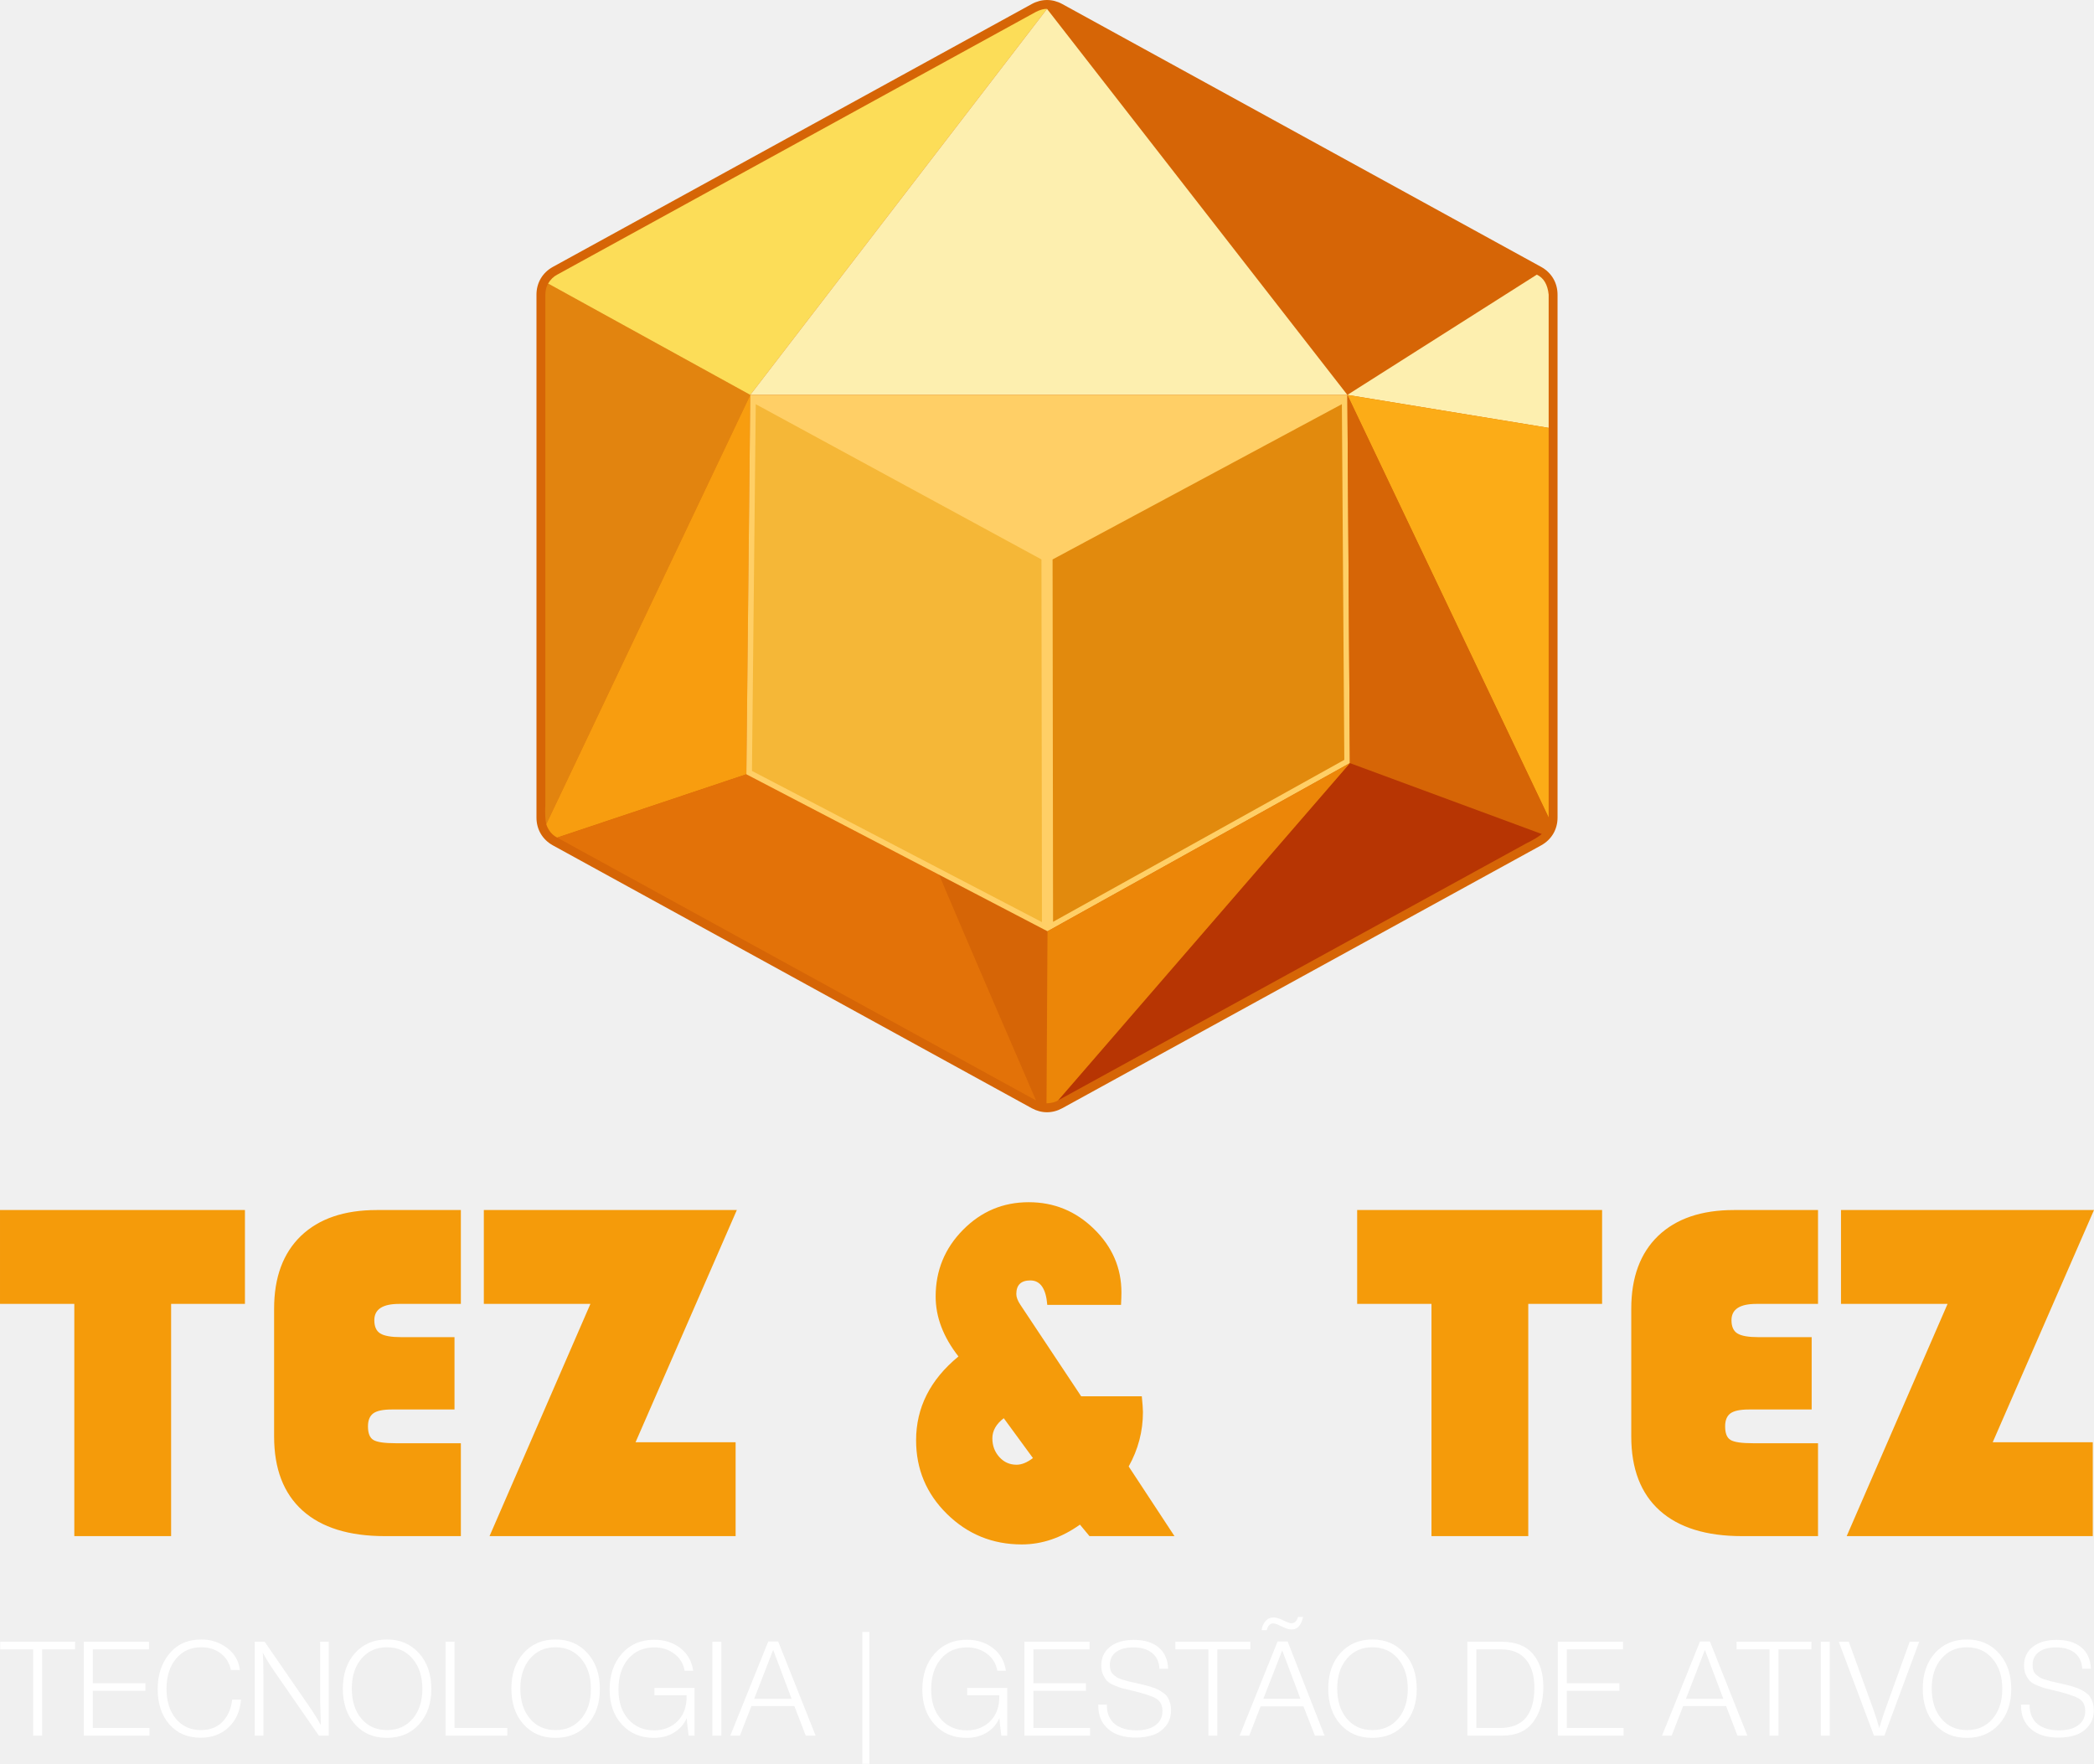
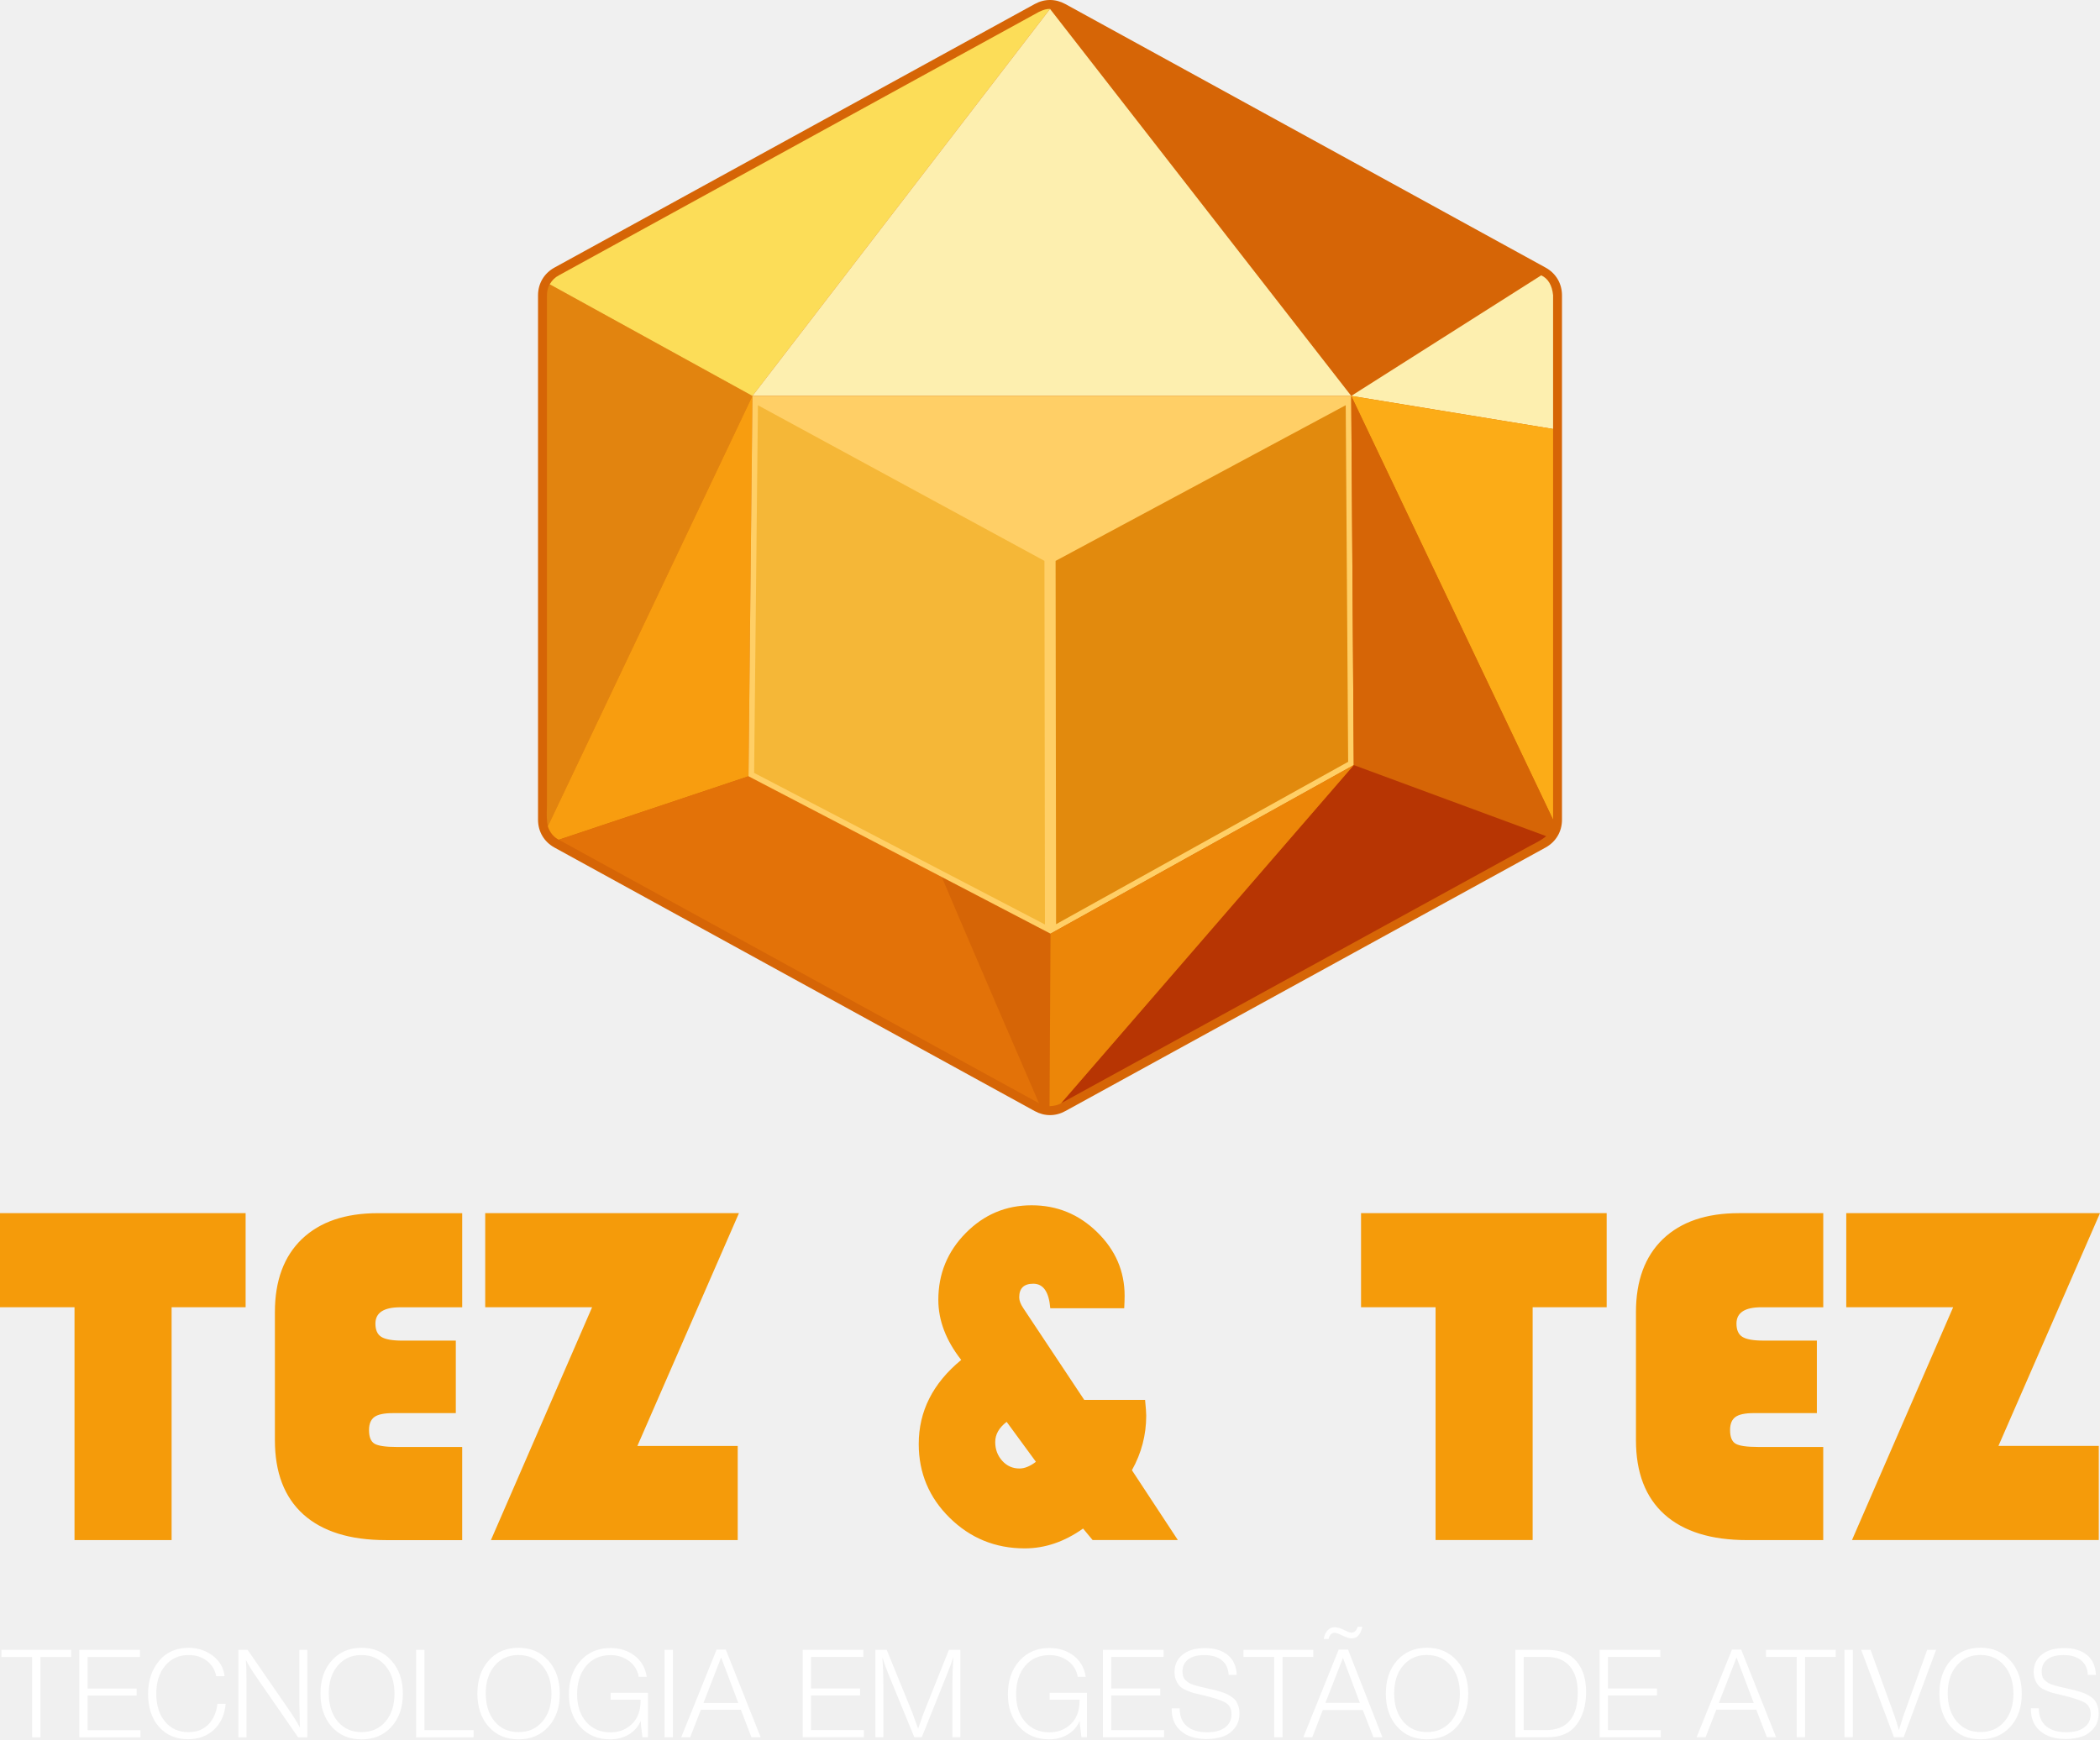
- <svg xmlns="http://www.w3.org/2000/svg" xml:space="preserve" width="68.573mm" height="57.761mm" version="1.1" style="shape-rendering:geometricPrecision; text-rendering:geometricPrecision; image-rendering:optimizeQuality; fill-rule:evenodd; clip-rule:evenodd" viewBox="0 0 8064.66 6793.04">
+ <svg xmlns="http://www.w3.org/2000/svg" xml:space="preserve" width="68.573mm" height="56.813mm" version="1.1" style="shape-rendering:geometricPrecision; text-rendering:geometricPrecision; image-rendering:optimizeQuality; fill-rule:evenodd; clip-rule:evenodd" viewBox="0 0 1070.72 887.1">
  <defs>
    <style type="text/css">
   
    .fil5 {fill:none}
    .fil11 {fill:#B73503}
    .fil0 {fill:#D66506}
    .fil1 {fill:#E2840F}
    .fil8 {fill:#E28A0D}
    .fil4 {fill:#E37208}
    .fil12 {fill:#EC8608}
    .fil9 {fill:#F5B737}
    .fil3 {fill:#F89D0F}
    .fil10 {fill:#FCAC17}
    .fil2 {fill:#FCDD58}
    .fil6 {fill:#FDEFAF}
    .fil7 {fill:#FFCF66}
    .fil13 {fill:#F59B0A;fill-rule:nonzero}
    .fil14 {fill:white;fill-rule:nonzero}
   
  </style>
  </defs>
  <g id="Camada_x0020_1">
    <g id="_1340310730432">
      <g>
-         <path class="fil0" d="M4091.13 15.52l924.35 507.37 919.74 504.85c40.13,22.02 63.37,61.3 63.37,107.07l0 1006.97 0 1006.96c0,45.77 -23.24,85.05 -63.37,107.08l-919.74 504.84 -924.35 507.37c-37.69,20.7 -79.85,20.7 -117.55,0l-924.34 -507.37 -919.75 -504.84c-40.13,-22.03 -63.37,-61.31 -63.37,-107.08l0 -1006.96 0 -1006.97c0,-45.77 23.24,-85.05 63.37,-107.07l919.75 -504.85 924.34 -507.37c37.69,-20.69 79.85,-20.69 117.55,0z" />
-         <path class="fil1" d="M2100.35 1134.81c0.33,-16.82 3.87,-31.1 10.61,-42.81l778.64 428.86 -785.75 1653.43c-4.01,-16.92 -5.17,-43.27 -3.49,-79.03 0,-1292.73 0,-1939.1 0,-1939.1 0,-14.23 0,-21.35 0,-21.35z" />
-         <path class="fil2" d="M2145.97 1057.74c1229.39,-674.81 1844.08,-1012.21 1844.08,-1012.21 16.29,-8.08 30.39,-11.85 42.31,-11.29 0,0 -380.93,495.55 -1142.77,1486.63 0,0 -259.55,-142.95 -778.64,-428.86 9.1,-15.43 20.78,-26.86 35.01,-34.26z" />
-         <path class="fil3" d="M2103.85 3174.29c523.84,-1102.29 785.75,-1653.43 785.75,-1653.43 0,0 -5.03,487.03 -15.11,1461.11 0,0 -242.83,81.28 -728.51,243.84 -20.24,-10.54 -34.28,-27.71 -42.13,-51.52z" />
-         <path class="fil4" d="M2145.97 3225.81c485.68,-162.57 728.51,-243.84 728.51,-243.84 0,0 244.69,117.41 742.21,386.91 0,0 127.18,301.27 373.35,869.13 0,0 -614.69,-337.4 -1844.08,-1012.2z" />
-         <path class="fil5" d="M3990.05 4238.01l-373.35 -869.13 417.61 217.69c0,0 -1.28,220.91 -3.83,662.72 -10.82,0.35 -24.3,-3.4 -40.42,-11.28z" />
-         <polygon class="fil6" points="2889.6,1520.86 4032.37,34.24 5189.15,1520.86 " />
-         <polygon class="fil7" points="5189.15,1520.86 5198.84,2938.89 4034.31,3586.57 2874.49,2981.97 2889.6,1520.86 4032.35,2141.78 2889.6,1520.86 " />
-         <polygon class="fil8" points="4053.78,2154.57 4055.66,3550.19 5177.36,2926.35 5167.98,1556.52 " />
-         <polygon class="fil9" points="2896.03,2969.05 4012.84,3551.24 4010.96,2154.51 2910.63,1556.66 " />
-         <path class="fil6" d="M5964.38 1134.81c0,342.02 0,513.02 0,513.02l-775.23 -126.97 729.61 -463.12c26.51,12.3 41.71,38 45.62,77.07z" />
-         <polygon class="fil10" points="5964.38,1647.83 5189.15,1520.86 5964.38,3148.73 " />
-         <path class="fil0" d="M5937.85 3212.02c15.95,-13.55 24.79,-34.65 26.53,-63.28l-775.23 -1627.87 7.47 1092.66 2.22 325.37 739 273.13z" />
-         <path class="fil11" d="M5876.94 3248.77c28.61,-14.14 48.92,-26.39 60.91,-36.75l-739 -273.13 -1124.17 1299.13 1802.27 -989.25z" />
-         <path class="fil12" d="M5198.84 2938.89c-749.45,866.09 -1124.17,1299.13 -1124.17,1299.13 -10.04,6.5 -24.78,10.27 -44.2,11.28 2.55,-441.81 3.83,-662.72 3.83,-662.72 776.35,-431.78 1164.54,-647.68 1164.54,-647.68z" />
+         <path class="fil0" d="M543.17 2.06l122.72 67.36 122.11 67.03c5.33,2.92 8.41,8.14 8.41,14.22l0 133.69 0 133.69c0,6.08 -3.09,11.29 -8.41,14.22l-122.11 67.03 -122.72 67.36c-5,2.75 -10.6,2.75 -15.61,0l-122.72 -67.36 -122.11 -67.03c-5.33,-2.92 -8.41,-8.14 -8.41,-14.22l0 -133.69 0 -133.69c0,-6.08 3.09,-11.29 8.41,-14.22l122.11 -67.03 122.72 -67.36c5,-2.75 10.6,-2.75 15.61,0z" />
+         <path class="fil1" d="M278.86 150.67c0.04,-2.23 0.51,-4.13 1.41,-5.68l103.38 56.94 -104.32 219.52c-0.53,-2.25 -0.69,-5.74 -0.46,-10.49 0,-171.63 0,-257.45 0,-257.45 0,-1.89 0,-2.83 0,-2.83z" />
+         <path class="fil2" d="M284.92 140.44c163.22,-89.59 244.83,-134.39 244.83,-134.39 2.16,-1.07 4.03,-1.57 5.62,-1.5 0,0 -50.57,65.79 -151.72,197.38 0,0 -34.46,-18.98 -103.38,-56.94 1.21,-2.05 2.76,-3.57 4.65,-4.55z" />
+         <path class="fil3" d="M279.32 421.44c69.55,-146.35 104.32,-219.52 104.32,-219.52 0,0 -0.67,64.66 -2.01,193.99 0,0 -32.24,10.79 -96.72,32.37 -2.69,-1.4 -4.55,-3.68 -5.59,-6.84z" />
+         <path class="fil4" d="M284.92 428.28c64.48,-21.58 96.72,-32.37 96.72,-32.37 0,0 32.49,15.59 98.54,51.37 0,0 16.89,40 49.57,115.39 0,0 -81.61,-44.79 -244.83,-134.39z" />
+         <path class="fil5" d="M529.75 562.67l-49.57 -115.39 55.44 28.9c0,0 -0.17,29.33 -0.51,87.99 -1.44,0.05 -3.23,-0.45 -5.37,-1.5z" />
+         <polygon class="fil6" points="383.65,201.92 535.37,4.55 688.95,201.92 " />
+         <polygon class="fil7" points="688.95,201.92 690.24,390.19 535.63,476.18 381.64,395.91 383.65,201.92 535.37,284.36 383.65,201.92 " />
+         <polygon class="fil8" points="538.21,286.06 538.46,471.35 687.38,388.53 686.14,206.66 " />
+         <polygon class="fil9" points="384.5,394.19 532.78,471.49 532.53,286.05 386.44,206.68 " />
+         <path class="fil6" d="M791.87 150.67c0,45.41 0,68.11 0,68.11l-102.92 -16.86 96.87 -61.49c3.52,1.63 5.54,5.04 6.06,10.23z" />
+         <polygon class="fil10" points="791.87,218.78 688.95,201.92 791.87,418.05 " />
+         <path class="fil0" d="M788.35 426.45c2.12,-1.8 3.29,-4.6 3.52,-8.4l-102.92 -216.13 0.99 145.07 0.3 43.2 98.12 36.26z" />
+         <path class="fil11" d="M780.27 431.33c3.8,-1.88 6.5,-3.5 8.09,-4.88l-98.12 -36.26 -149.25 172.48 239.28 -131.34z" />
+         <path class="fil12" d="M690.24 390.19c-99.5,114.99 -149.25,172.48 -149.25,172.48 -1.33,0.86 -3.29,1.36 -5.87,1.5 0.34,-58.66 0.51,-87.99 0.51,-87.99 103.07,-57.33 154.61,-85.99 154.61,-85.99z" />
      </g>
-       <path class="fil13" d="M659.01 5021.64l0 894.37 -372.81 0 0 -894.37 -286.19 0 0 -361.51 943.32 0 0 361.51 -284.31 0zm1091.43 128.04l0 278.67 -242.57 0c-32.95,0 -56.49,5.02 -69.98,14.75 -13.81,10.04 -20.71,26.67 -20.71,50.22 0,26.67 6.9,43.93 21.02,52.41 14.12,8.47 42.68,12.55 85.99,12.55l250.74 0 0 357.75 -292.79 0c-138.08,0 -243.83,-32.95 -316.95,-98.54 -73.12,-65.89 -109.53,-160.98 -109.53,-285.25l0 -492.05c0,-120.51 34.52,-214.02 103.56,-280.55 69.35,-66.21 166.32,-99.48 291.84,-99.48l323.86 0 0 361.51 -237.87 0c-63.71,0 -95.4,21.03 -95.4,62.77 0,24.47 7.53,41.42 22.59,50.84 15.37,9.73 42.36,14.43 80.96,14.43l205.23 0zm1087.36 -489.55l-390.08 894.37 385.37 0 0 361.51 -947.72 0 388.5 -894.37 -410.47 0 0 -361.51 974.39 0zm1326.16 717.37l233.48 0c2.82,28.87 4.39,48.96 4.39,60.57 0,74.07 -18.21,144.04 -54.91,209.63l176.36 268.31 -327.31 0 -36.72 -44.24c-71.55,50.83 -146.24,76.26 -224.06,76.26 -112.66,0 -208.68,-39.23 -288.08,-117.37 -79.4,-78.14 -118.94,-172.6 -118.94,-283.69 0,-125.84 54.29,-233.47 163.18,-322.91 -58.69,-75 -87.86,-151.88 -87.86,-230.97 0,-99.79 35.14,-185.47 105.13,-256.38 70.29,-71.23 154.39,-106.69 253.24,-106.69 97.28,0 181.07,34.2 251.36,102.93 70.61,68.72 105.76,150.31 105.76,244.77 0,12.87 -0.64,28.55 -1.58,47.7l-284 0c-5.02,-62.77 -26.67,-94.14 -65.27,-94.14 -36.09,0 -53.98,17.57 -53.98,52.41 0,12.23 5.34,26.05 15.69,41.42l234.11 352.41zm-298.12 84.42c-29.19,22.29 -43.94,48.02 -43.94,77.51 0,28.55 9.1,52.41 26.99,72.17 17.89,19.77 39.86,29.5 66.21,29.5 19.46,0 40.48,-8.47 63.08,-25.73l-112.35 -153.45zm2020.02 -440.28l0 894.37 -372.81 0 0 -894.37 -286.19 0 0 -361.51 943.32 0 0 361.51 -284.31 0zm1091.43 128.04l0 278.67 -242.57 0c-32.95,0 -56.49,5.02 -69.98,14.75 -13.81,10.04 -20.71,26.67 -20.71,50.22 0,26.67 6.9,43.93 21.02,52.41 14.12,8.47 42.68,12.55 85.99,12.55l250.74 0 0 357.75 -292.79 0c-138.08,0 -243.83,-32.95 -316.95,-98.54 -73.12,-65.89 -109.53,-160.98 -109.53,-285.25l0 -492.05c0,-120.51 34.52,-214.02 103.56,-280.55 69.35,-66.21 166.32,-99.48 291.84,-99.48l323.86 0 0 361.51 -237.87 0c-63.71,0 -95.4,21.03 -95.4,62.77 0,24.47 7.53,41.42 22.59,50.84 15.37,9.73 42.36,14.43 80.96,14.43l205.23 0zm1087.36 -489.55l-390.08 894.37 385.37 0 0 361.51 -947.72 0 388.5 -894.37 -410.47 0 0 -361.51 974.39 0z" />
+       <path class="fil13" d="M87.49 666.71l0 118.74 -49.5 0 0 -118.74 -38 0 0 -48 125.24 0 0 48 -37.75 0zm144.91 17l0 37 -32.21 0c-4.38,0 -7.5,0.67 -9.29,1.96 -1.83,1.33 -2.75,3.54 -2.75,6.67 0,3.54 0.92,5.83 2.79,6.96 1.88,1.12 5.67,1.67 11.42,1.67l33.29 0 0 47.5 -38.87 0c-18.33,0 -32.37,-4.38 -42.08,-13.08 -9.71,-8.75 -14.54,-21.37 -14.54,-37.87l0 -65.33c0,-16 4.58,-28.41 13.75,-37.25 9.21,-8.79 22.08,-13.21 38.75,-13.21l43 0 0 48 -31.58 0c-8.46,0 -12.67,2.79 -12.67,8.33 0,3.25 1,5.5 3,6.75 2.04,1.29 5.62,1.92 10.75,1.92l27.25 0zm144.37 -65l-51.79 118.74 51.16 0 0 48 -125.83 0 51.58 -118.74 -54.5 0 0 -48 129.37 0zm176.07 95.24l31 0c0.37,3.83 0.58,6.5 0.58,8.04 0,9.83 -2.42,19.12 -7.29,27.83l23.42 35.62 -43.46 0 -4.87 -5.87c-9.5,6.75 -19.41,10.12 -29.75,10.12 -14.96,0 -27.71,-5.21 -38.25,-15.58 -10.54,-10.37 -15.79,-22.92 -15.79,-37.66 0,-16.71 7.21,-31 21.66,-42.87 -7.79,-9.96 -11.67,-20.16 -11.67,-30.66 0,-13.25 4.67,-24.62 13.96,-34.04 9.33,-9.46 20.5,-14.17 33.62,-14.17 12.92,0 24.04,4.54 33.37,13.67 9.37,9.12 14.04,19.96 14.04,32.5 0,1.71 -0.08,3.79 -0.21,6.33l-37.7 0c-0.67,-8.33 -3.54,-12.5 -8.67,-12.5 -4.79,0 -7.17,2.33 -7.17,6.96 0,1.62 0.71,3.46 2.08,5.5l31.08 46.79zm-39.58 11.21c-3.88,2.96 -5.83,6.38 -5.83,10.29 0,3.79 1.21,6.96 3.58,9.58 2.37,2.62 5.29,3.92 8.79,3.92 2.58,0 5.37,-1.12 8.38,-3.42l-14.92 -20.37zm268.19 -58.46l0 118.74 -49.5 0 0 -118.74 -38 0 0 -48 125.24 0 0 48 -37.75 0zm144.91 17l0 37 -32.21 0c-4.38,0 -7.5,0.67 -9.29,1.96 -1.83,1.33 -2.75,3.54 -2.75,6.67 0,3.54 0.92,5.83 2.79,6.96 1.88,1.12 5.67,1.67 11.42,1.67l33.29 0 0 47.5 -38.87 0c-18.33,0 -32.37,-4.38 -42.08,-13.08 -9.71,-8.75 -14.54,-21.37 -14.54,-37.87l0 -65.33c0,-16 4.58,-28.41 13.75,-37.25 9.21,-8.79 22.08,-13.21 38.75,-13.21l43 0 0 48 -31.58 0c-8.46,0 -12.67,2.79 -12.67,8.33 0,3.25 1,5.5 3,6.75 2.04,1.29 5.62,1.92 10.75,1.92l27.25 0zm144.37 -65l-51.79 118.74 51.16 0 0 48 -125.83 0 51.58 -118.74 -54.5 0 0 -48 129.37 0z" />
    </g>
-     <path class="fil14" d="M289.3 6322.71l-288.5 0 0 29.46 126.98 0 0 332.18 34.54 0 0 -332.18 126.98 0 0 -29.46zm284.43 0l-250.9 0 0 361.64 252.94 0 0 -29.46 -218.41 0 0 -143.23 202.66 0 0 -28.95 -202.66 0 0 -130.53 216.37 0 0 -29.46zm354.52 222.98l-34.02 0c-4.07,35.21 -16.43,63.57 -37.08,85.08 -20.65,21.5 -48.42,32.25 -83.3,32.25 -39.95,0 -72.05,-14.48 -96.25,-43.42 -24.22,-28.95 -36.32,-67.47 -36.32,-115.56 0,-48.08 12.28,-86.77 36.82,-116.05 24.54,-29.3 56.8,-43.94 96.75,-43.94 29.46,0 54.52,7.87 75.17,23.62 20.66,15.75 33.69,37 39.12,63.74l34.53 0c-4.06,-35.21 -20.57,-63.57 -49.51,-85.08 -28.95,-21.5 -61.72,-32.25 -98.28,-32.25 -52.49,0 -93.71,18.29 -123.69,54.85 -29.97,36.58 -44.95,81.61 -44.95,135.11 0,57.23 15.08,102.94 45.21,137.14 30.14,34.2 70.26,51.3 120.38,51.3 43.34,0 79.15,-13.29 107.42,-39.87 28.27,-26.58 44.27,-62.23 48,-106.92zm337.77 -222.98l-33.01 0 0 225.52c0,10.49 0.85,42.33 2.54,95.48 -12.54,-23.03 -28.28,-48.25 -47.24,-75.68l-169.14 -245.33 -38.09 0 0 361.64 33.53 0 0 -233.64c0,-33.53 -0.85,-62.31 -2.54,-86.35 9.48,18.96 25.39,44.69 47.74,77.2l168.13 242.79 38.09 0 0 -361.64zm224.5 -8.63c-50.79,0 -91.85,17.44 -123.18,52.31 -31.32,34.88 -46.97,80.6 -46.97,137.14 0,56.55 15.57,102.26 46.72,137.14 31.15,34.87 72.13,52.31 122.91,52.31 51.14,0 92.45,-17.35 123.93,-52.06 31.49,-34.71 47.24,-80.16 47.24,-136.38 0,-56.55 -15.83,-102.42 -47.49,-137.65 -31.66,-35.21 -72.72,-52.82 -123.17,-52.82zm-0.52 29.97c40.97,0 73.99,14.72 99.05,44.18 25.06,29.46 37.59,68.07 37.59,115.81 0,47.75 -12.44,86.18 -37.33,115.3 -24.9,29.12 -57.83,43.68 -98.79,43.68 -40.97,0 -73.82,-14.64 -98.54,-43.94 -24.72,-29.28 -37.08,-68.14 -37.08,-116.56 0,-47.41 12.44,-85.68 37.34,-114.8 24.89,-29.12 57.47,-43.68 97.77,-43.68zm463.73 310.85l-203.16 0 0 -332.18 -34.54 0 0 361.64 237.71 0 0 -29.46zm185.9 -340.81c-50.79,0 -91.85,17.44 -123.18,52.31 -31.32,34.88 -46.97,80.6 -46.97,137.14 0,56.55 15.57,102.26 46.72,137.14 31.15,34.87 72.13,52.31 122.91,52.31 51.14,0 92.45,-17.35 123.93,-52.06 31.49,-34.71 47.24,-80.16 47.24,-136.38 0,-56.55 -15.83,-102.42 -47.49,-137.65 -31.66,-35.21 -72.72,-52.82 -123.17,-52.82zm-0.52 29.97c40.97,0 73.99,14.72 99.05,44.18 25.06,29.46 37.59,68.07 37.59,115.81 0,47.75 -12.44,86.18 -37.33,115.3 -24.9,29.12 -57.83,43.68 -98.79,43.68 -40.97,0 -73.82,-14.64 -98.54,-43.94 -24.72,-29.28 -37.08,-68.14 -37.08,-116.56 0,-47.41 12.44,-85.68 37.34,-114.8 24.89,-29.12 57.47,-43.68 97.77,-43.68zm535.85 156.44l-154.41 0 0 28.44 123.93 0c0,11.85 -0.67,22.52 -2.03,32 -4.74,31.15 -18.37,56.13 -40.88,74.93 -22.52,18.79 -49.87,28.18 -82.03,28.18 -41.32,0 -74.59,-14.3 -99.81,-42.91 -25.23,-28.61 -37.83,-66.79 -37.83,-114.54 0,-49.1 12.53,-88.38 37.59,-117.83 25.05,-29.46 58.58,-44.2 100.57,-44.2 29.12,0 54.6,8.04 76.44,24.13 21.84,16.08 35.29,38.01 40.37,65.78l33.02 0c-5.76,-37.26 -22.52,-66.46 -50.29,-87.62 -27.77,-21.17 -61.12,-31.75 -100.06,-31.75 -51.14,0 -92.53,17.78 -124.19,53.33 -31.66,35.55 -47.49,81.77 -47.49,138.66 0,55.19 15.75,99.98 47.24,134.35 31.48,34.36 72.46,51.55 122.91,51.55 29.46,0 55.29,-6.68 77.46,-20.06 22.18,-13.37 38.69,-32.08 49.52,-56.12l1.02 16.25 6.09 51.3 22.85 0 0 -183.87zm103.11 -177.77l-34.54 0 0 361.64 34.54 0 0 -361.64zm218.92 -1.01l-38.1 0 -146.28 362.65 37.08 0 44.18 -113.77 165.59 0 43.68 113.77 38.09 0 -144.24 -362.65zm51.81 220.95l-144.26 0 73.14 -188.44 71.12 188.44zm272.24 250.4l27.43 0 0 -507.92 -27.43 0 0 507.92zm558.19 -292.56l-154.41 0 0 28.44 123.93 0c0,11.85 -0.67,22.52 -2.03,32 -4.74,31.15 -18.37,56.13 -40.88,74.93 -22.52,18.79 -49.87,28.18 -82.03,28.18 -41.32,0 -74.59,-14.3 -99.81,-42.91 -25.23,-28.61 -37.83,-66.79 -37.83,-114.54 0,-49.1 12.53,-88.38 37.59,-117.83 25.05,-29.46 58.58,-44.2 100.57,-44.2 29.12,0 54.6,8.04 76.44,24.13 21.84,16.08 35.29,38.01 40.37,65.78l33.02 0c-5.76,-37.26 -22.52,-66.46 -50.29,-87.62 -27.77,-21.17 -61.12,-31.75 -100.06,-31.75 -51.14,0 -92.53,17.78 -124.19,53.33 -31.66,35.55 -47.49,81.77 -47.49,138.66 0,55.19 15.75,99.98 47.24,134.35 31.48,34.36 72.46,51.55 122.91,51.55 29.46,0 55.29,-6.68 77.46,-20.06 22.18,-13.37 38.69,-32.08 49.52,-56.12l1.02 16.25 6.09 51.3 22.85 0 0 -183.87zm316.94 -177.77l-250.9 0 0 361.64 252.94 0 0 -29.46 -218.41 0 0 -143.23 202.66 0 0 -28.95 -202.66 0 0 -130.53 216.37 0 0 -29.46zm302.72 104.13c-1.69,-36.58 -14.22,-64.26 -37.59,-83.05 -23.37,-18.79 -54.69,-28.18 -93.97,-28.18 -38.94,0 -69.67,8.88 -92.18,26.66 -22.52,17.77 -33.78,41.9 -33.78,72.37 0,13.55 2.36,25.4 7.1,35.55 4.74,10.16 10.08,18.21 16.01,24.13 5.93,5.93 14.98,11.42 27.17,16.5 12.2,5.08 21.93,8.64 29.21,10.67 7.28,2.03 18.53,4.74 33.78,8.13 47.4,11.17 79.65,21.59 96.75,31.24 17.1,9.66 25.65,25.83 25.65,48.51 0,23.36 -8.97,41.64 -26.92,54.85 -17.95,13.21 -42.49,19.8 -73.65,19.8 -35.55,0 -63.41,-8.29 -83.56,-24.89 -20.15,-16.59 -30.21,-41.3 -30.21,-74.15l-33.02 0 0 3.05c0,38.6 12.78,68.91 38.35,90.92 25.57,22 60.86,33.01 105.9,33.01 24.04,0 45.88,-3.22 65.52,-9.66 19.64,-6.43 36.32,-17.95 50.03,-34.54 13.71,-16.58 20.57,-37.25 20.57,-61.95 0,-10.16 -1.27,-19.39 -3.81,-27.68 -2.54,-8.3 -5.67,-15.49 -9.4,-21.59 -3.72,-6.09 -9.14,-11.68 -16.25,-16.76 -7.1,-5.08 -13.96,-9.31 -20.57,-12.7 -6.6,-3.39 -15.32,-6.76 -26.16,-10.15 -10.83,-3.39 -20.49,-6.1 -28.95,-8.13 -8.47,-2.03 -19.46,-4.57 -33.01,-7.62 -12.53,-2.72 -21.67,-4.82 -27.43,-6.35 -5.76,-1.53 -13.37,-3.73 -22.86,-6.6 -9.48,-2.88 -16.34,-5.76 -20.57,-8.64 -4.23,-2.87 -8.8,-6.52 -13.71,-10.91 -4.9,-4.41 -8.29,-9.57 -10.16,-15.49 -1.86,-5.93 -2.79,-12.78 -2.79,-20.58 0,-21.66 7.95,-38.42 23.87,-50.28 15.91,-11.85 38.09,-17.78 66.53,-17.78 30.14,0 54.1,7.03 71.87,21.09 17.78,14.04 27.34,34.45 28.71,61.2l33.52 0zm316.43 -104.13l-288.5 0 0 29.46 126.98 0 0 332.18 34.54 0 0 -332.18 126.98 0 0 -29.46zm122.91 33.53l70.09 185.89 -142.72 0 72.62 -185.89zm-164.05 328.11l37.07 0 43.69 -112.76 165.07 0 44.18 112.76 37.08 0 -142.22 -362.65 -38.6 0 -146.28 362.65zm225 -457.12c-4.74,16.25 -13.55,24.38 -26.41,24.38 -5.41,0 -15.57,-3.73 -30.47,-11.17 -14.9,-7.46 -27.6,-11.17 -38.09,-11.17 -12.53,0 -22.86,4.9 -30.99,14.72 -8.13,9.82 -12.87,21.17 -14.22,34.04l19.8 0c4.07,-17.28 12.54,-25.91 25.4,-25.91 5.75,0 16.42,3.89 32,11.68 15.57,7.8 28.27,11.69 38.09,11.69 12.53,0 22.43,-4.74 29.71,-14.23 7.28,-9.48 12.11,-20.82 14.48,-34.02l-19.3 0zm286.47 86.85c-50.79,0 -91.85,17.44 -123.18,52.31 -31.32,34.88 -46.97,80.6 -46.97,137.14 0,56.55 15.57,102.26 46.72,137.14 31.15,34.87 72.13,52.31 122.91,52.31 51.14,0 92.45,-17.35 123.93,-52.06 31.49,-34.71 47.24,-80.16 47.24,-136.38 0,-56.55 -15.83,-102.42 -47.49,-137.65 -31.66,-35.21 -72.72,-52.82 -123.17,-52.82zm-0.52 29.97c40.97,0 73.99,14.72 99.05,44.18 25.06,29.46 37.59,68.07 37.59,115.81 0,47.75 -12.44,86.18 -37.33,115.3 -24.9,29.12 -57.83,43.68 -98.79,43.68 -40.97,0 -73.82,-14.64 -98.54,-43.94 -24.72,-29.28 -37.08,-68.14 -37.08,-116.56 0,-47.41 12.44,-85.68 37.34,-114.8 24.89,-29.12 57.47,-43.68 97.77,-43.68zm366.2 -21.33l0 361.64 134.09 0c53.5,0 93.29,-17.52 119.36,-52.57 26.07,-35.05 39.12,-80 39.12,-134.85 0,-53.51 -13.38,-95.92 -40.13,-127.24 -26.76,-31.32 -67.21,-46.98 -121.39,-46.98l-131.05 0zm34.54 29.46l96.51 0c40.97,0 72.37,12.95 94.21,38.86 21.84,25.91 32.77,61.88 32.77,107.93 0,103.96 -44.2,155.93 -132.57,155.93l-90.92 0 0 -302.72zm564.8 -29.46l-250.9 0 0 361.64 252.94 0 0 -29.46 -218.41 0 0 -143.23 202.66 0 0 -28.95 -202.66 0 0 -130.53 216.37 0 0 -29.46zm334.72 -1.01l-38.1 0 -146.28 362.65 37.08 0 44.18 -113.77 165.59 0 43.68 113.77 38.09 0 -144.24 -362.65zm51.81 220.95l-144.26 0 73.14 -188.44 71.12 188.44zm339.29 -219.94l-288.5 0 0 29.46 126.98 0 0 332.18 34.54 0 0 -332.18 126.98 0 0 -29.46zm70.6 0l-34.54 0 0 361.64 34.54 0 0 -361.64zm344.37 0l-36.58 0 -93.96 260.57c-3.39,8.8 -7.62,21.42 -12.7,37.83 -5.08,16.43 -8.63,27.68 -10.67,33.78 -6.43,-23.7 -14.05,-47.75 -22.85,-72.13l-94.47 -260.05 -38.61 0 135.62 361.64 40.12 0 134.09 -361.64zm183.87 -8.63c-50.79,0 -91.85,17.44 -123.18,52.31 -31.32,34.88 -46.97,80.6 -46.97,137.14 0,56.55 15.57,102.26 46.72,137.14 31.15,34.87 72.13,52.31 122.91,52.31 51.14,0 92.45,-17.35 123.93,-52.06 31.49,-34.71 47.24,-80.16 47.24,-136.38 0,-56.55 -15.83,-102.42 -47.49,-137.65 -31.66,-35.21 -72.72,-52.82 -123.17,-52.82zm-0.52 29.97c40.97,0 73.99,14.72 99.05,44.18 25.06,29.46 37.59,68.07 37.59,115.81 0,47.75 -12.44,86.18 -37.33,115.3 -24.9,29.12 -57.83,43.68 -98.79,43.68 -40.97,0 -73.82,-14.64 -98.54,-43.94 -24.72,-29.28 -37.08,-68.14 -37.08,-116.56 0,-47.41 12.44,-85.68 37.34,-114.8 24.89,-29.12 57.47,-43.68 97.77,-43.68zm477.95 82.79c-1.69,-36.58 -14.22,-64.26 -37.59,-83.05 -23.37,-18.79 -54.69,-28.18 -93.97,-28.18 -38.94,0 -69.67,8.88 -92.18,26.66 -22.52,17.77 -33.78,41.9 -33.78,72.37 0,13.55 2.36,25.4 7.1,35.55 4.74,10.16 10.08,18.21 16.01,24.13 5.93,5.93 14.98,11.42 27.17,16.5 12.2,5.08 21.93,8.64 29.21,10.67 7.28,2.03 18.53,4.74 33.78,8.13 47.4,11.17 79.65,21.59 96.75,31.24 17.1,9.66 25.65,25.83 25.65,48.51 0,23.36 -8.97,41.64 -26.92,54.85 -17.95,13.21 -42.49,19.8 -73.65,19.8 -35.55,0 -63.41,-8.29 -83.56,-24.89 -20.15,-16.59 -30.21,-41.3 -30.21,-74.15l-33.02 0 0 3.05c0,38.6 12.78,68.91 38.35,90.92 25.57,22 60.86,33.01 105.9,33.01 24.04,0 45.88,-3.22 65.52,-9.66 19.64,-6.43 36.32,-17.95 50.03,-34.54 13.71,-16.58 20.57,-37.25 20.57,-61.95 0,-10.16 -1.27,-19.39 -3.81,-27.68 -2.54,-8.3 -5.67,-15.49 -9.4,-21.59 -3.72,-6.09 -9.14,-11.68 -16.25,-16.76 -7.1,-5.08 -13.96,-9.31 -20.57,-12.7 -6.6,-3.39 -15.32,-6.76 -26.16,-10.15 -10.83,-3.39 -20.49,-6.1 -28.95,-8.13 -8.47,-2.03 -19.46,-4.57 -33.01,-7.62 -12.53,-2.72 -21.67,-4.82 -27.43,-6.35 -5.76,-1.53 -13.37,-3.73 -22.86,-6.6 -9.48,-2.88 -16.34,-5.76 -20.57,-8.64 -4.23,-2.87 -8.8,-6.52 -13.71,-10.91 -4.9,-4.41 -8.29,-9.57 -10.16,-15.49 -1.86,-5.93 -2.79,-12.78 -2.79,-20.58 0,-21.66 7.95,-38.42 23.87,-50.28 15.91,-11.85 38.09,-17.78 66.53,-17.78 30.14,0 54.1,7.03 71.87,21.09 17.78,14.04 27.34,34.45 28.71,61.2l33.52 0z" />
+     <path class="fil14" d="M36.29 841.46l-35.56 0 0 3.63 15.65 0 0 40.95 4.26 0 0 -40.95 15.65 0 0 -3.63zm35.06 0l-30.93 0 0 44.58 31.18 0 0 -3.63 -26.92 0 0 -17.66 24.98 0 0 -3.57 -24.98 0 0 -16.09 26.67 0 0 -3.63zm43.7 27.48l-4.19 0c-0.5,4.34 -2.02,7.84 -4.57,10.49 -2.55,2.65 -5.97,3.98 -10.27,3.98 -4.92,0 -8.88,-1.78 -11.86,-5.35 -2.98,-3.57 -4.48,-8.32 -4.48,-14.24 0,-5.93 1.51,-10.7 4.54,-14.31 3.03,-3.61 7,-5.42 11.93,-5.42 3.63,0 6.72,0.97 9.27,2.91 2.55,1.94 4.15,4.56 4.82,7.86l4.26 0c-0.5,-4.34 -2.54,-7.84 -6.11,-10.49 -3.57,-2.65 -7.61,-3.98 -12.11,-3.98 -6.47,0 -11.55,2.25 -15.25,6.76 -3.69,4.51 -5.54,10.06 -5.54,16.65 0,7.05 1.86,12.69 5.57,16.9 3.71,4.22 8.66,6.32 14.84,6.32 5.34,0 9.76,-1.64 13.24,-4.92 3.49,-3.28 5.46,-7.67 5.92,-13.18zm41.64 -27.48l-4.07 0 0 27.8c0,1.29 0.1,5.22 0.31,11.77 -1.54,-2.84 -3.49,-5.95 -5.82,-9.33l-20.85 -30.24 -4.7 0 0 44.58 4.13 0 0 -28.8c0,-4.13 -0.1,-7.68 -0.31,-10.64 1.17,2.34 3.13,5.51 5.89,9.52l20.72 29.93 4.7 0 0 -44.58zm27.67 -1.06c-6.26,0 -11.32,2.15 -15.18,6.45 -3.86,4.3 -5.79,9.93 -5.79,16.9 0,6.97 1.92,12.6 5.76,16.9 3.84,4.3 8.89,6.45 15.15,6.45 6.3,0 11.4,-2.14 15.28,-6.42 3.88,-4.28 5.82,-9.88 5.82,-16.81 0,-6.97 -1.95,-12.63 -5.85,-16.97 -3.9,-4.34 -8.96,-6.51 -15.18,-6.51zm-0.06 3.69c5.05,0 9.12,1.81 12.21,5.45 3.09,3.63 4.63,8.39 4.63,14.27 0,5.89 -1.53,10.62 -4.6,14.21 -3.07,3.59 -7.13,5.38 -12.18,5.38 -5.05,0 -9.1,-1.81 -12.15,-5.42 -3.05,-3.61 -4.57,-8.4 -4.57,-14.37 0,-5.84 1.53,-10.56 4.6,-14.15 3.07,-3.59 7.08,-5.38 12.05,-5.38zm57.16 38.31l-25.04 0 0 -40.94 -4.26 0 0 44.58 29.3 0 0 -3.63zm22.92 -42.01c-6.26,0 -11.32,2.15 -15.18,6.45 -3.86,4.3 -5.79,9.93 -5.79,16.9 0,6.97 1.92,12.6 5.76,16.9 3.84,4.3 8.89,6.45 15.15,6.45 6.3,0 11.4,-2.14 15.28,-6.42 3.88,-4.28 5.82,-9.88 5.82,-16.81 0,-6.97 -1.95,-12.63 -5.85,-16.97 -3.9,-4.34 -8.96,-6.51 -15.18,-6.51zm-0.06 3.69c5.05,0 9.12,1.81 12.21,5.45 3.09,3.63 4.63,8.39 4.63,14.27 0,5.89 -1.53,10.62 -4.6,14.21 -3.07,3.59 -7.13,5.38 -12.18,5.38 -5.05,0 -9.1,-1.81 -12.15,-5.42 -3.05,-3.61 -4.57,-8.4 -4.57,-14.37 0,-5.84 1.53,-10.56 4.6,-14.15 3.07,-3.59 7.08,-5.38 12.05,-5.38zm66.05 19.28l-19.03 0 0 3.51 15.28 0c0,1.46 -0.08,2.77 -0.25,3.94 -0.58,3.84 -2.26,6.92 -5.04,9.23 -2.78,2.32 -6.15,3.47 -10.11,3.47 -5.09,0 -9.19,-1.76 -12.3,-5.29 -3.11,-3.53 -4.66,-8.23 -4.66,-14.12 0,-6.05 1.54,-10.89 4.63,-14.52 3.09,-3.63 7.22,-5.45 12.4,-5.45 3.59,0 6.73,0.99 9.42,2.97 2.69,1.98 4.35,4.69 4.98,8.11l4.07 0c-0.71,-4.59 -2.78,-8.19 -6.2,-10.8 -3.42,-2.61 -7.53,-3.91 -12.33,-3.91 -6.3,0 -11.4,2.19 -15.31,6.57 -3.9,4.38 -5.85,10.08 -5.85,17.09 0,6.8 1.94,12.32 5.82,16.56 3.88,4.24 8.93,6.36 15.15,6.36 3.63,0 6.81,-0.82 9.55,-2.47 2.73,-1.65 4.77,-3.96 6.1,-6.92l0.12 2 0.75 6.32 2.82 0 0 -22.66zm12.71 -21.91l-4.26 0 0 44.58 4.26 0 0 -44.58zm26.98 -0.13l-4.7 0 -18.03 44.7 4.57 0 5.45 -14.02 20.41 0 5.38 14.02 4.7 0 -17.78 -44.7zm6.39 27.23l-17.78 0 9.01 -23.23 8.77 23.23zm177.74 -5.2l-19.03 0 0 3.51 15.28 0c0,1.46 -0.08,2.77 -0.25,3.94 -0.58,3.84 -2.26,6.92 -5.04,9.23 -2.78,2.32 -6.15,3.47 -10.11,3.47 -5.09,0 -9.19,-1.76 -12.3,-5.29 -3.11,-3.53 -4.66,-8.23 -4.66,-14.12 0,-6.05 1.54,-10.89 4.63,-14.52 3.09,-3.63 7.22,-5.45 12.4,-5.45 3.59,0 6.73,0.99 9.42,2.97 2.69,1.98 4.35,4.69 4.98,8.11l4.07 0c-0.71,-4.59 -2.78,-8.19 -6.2,-10.8 -3.42,-2.61 -7.53,-3.91 -12.33,-3.91 -6.3,0 -11.4,2.19 -15.31,6.57 -3.9,4.38 -5.85,10.08 -5.85,17.09 0,6.8 1.94,12.32 5.82,16.56 3.88,4.24 8.93,6.36 15.15,6.36 3.63,0 6.81,-0.82 9.55,-2.47 2.73,-1.65 4.77,-3.96 6.1,-6.92l0.12 2 0.75 6.32 2.82 0 0 -22.66zm39.07 -21.91l-30.93 0 0 44.58 31.18 0 0 -3.63 -26.92 0 0 -17.66 24.98 0 0 -3.57 -24.98 0 0 -16.09 26.67 0 0 -3.63zm37.32 12.83c-0.21,-4.51 -1.75,-7.92 -4.63,-10.24 -2.88,-2.32 -6.74,-3.48 -11.58,-3.48 -4.8,0 -8.59,1.1 -11.36,3.29 -2.77,2.19 -4.16,5.17 -4.16,8.92 0,1.67 0.29,3.13 0.88,4.38 0.59,1.25 1.24,2.24 1.97,2.97 0.73,0.73 1.85,1.41 3.35,2.03 1.5,0.63 2.7,1.06 3.6,1.31 0.9,0.25 2.28,0.59 4.16,1 5.84,1.38 9.82,2.66 11.93,3.85 2.11,1.19 3.16,3.18 3.16,5.98 0,2.88 -1.11,5.13 -3.32,6.76 -2.21,1.63 -5.24,2.44 -9.08,2.44 -4.38,0 -7.81,-1.02 -10.3,-3.07 -2.48,-2.04 -3.73,-5.09 -3.73,-9.14l-4.07 0 0 0.38c0,4.76 1.58,8.49 4.73,11.21 3.15,2.71 7.5,4.07 13.05,4.07 2.96,0 5.66,-0.4 8.08,-1.19 2.42,-0.79 4.48,-2.21 6.17,-4.26 1.69,-2.05 2.54,-4.59 2.54,-7.64 0,-1.25 -0.16,-2.39 -0.47,-3.41 -0.31,-1.02 -0.7,-1.91 -1.16,-2.66 -0.46,-0.75 -1.13,-1.44 -2,-2.07 -0.88,-0.63 -1.72,-1.15 -2.54,-1.57 -0.81,-0.42 -1.89,-0.83 -3.22,-1.25 -1.34,-0.42 -2.52,-0.75 -3.57,-1 -1.04,-0.25 -2.4,-0.56 -4.07,-0.94 -1.54,-0.33 -2.67,-0.59 -3.38,-0.78 -0.71,-0.19 -1.65,-0.46 -2.82,-0.81 -1.17,-0.35 -2.01,-0.71 -2.54,-1.06 -0.52,-0.36 -1.09,-0.8 -1.69,-1.35 -0.61,-0.54 -1.02,-1.18 -1.25,-1.91 -0.23,-0.73 -0.35,-1.58 -0.35,-2.54 0,-2.67 0.98,-4.74 2.94,-6.2 1.96,-1.46 4.7,-2.19 8.2,-2.19 3.71,0 6.67,0.87 8.86,2.6 2.19,1.73 3.37,4.25 3.54,7.54l4.13 0zm39 -12.83l-35.56 0 0 3.63 15.65 0 0 40.95 4.26 0 0 -40.95 15.65 0 0 -3.63zm15.15 4.13l8.64 22.91 -17.59 0 8.95 -22.91zm-20.22 40.44l4.57 0 5.39 -13.9 20.35 0 5.45 13.9 4.57 0 -17.53 -44.7 -4.76 0 -18.03 44.7zm27.74 -56.35c-0.58,2 -1.67,3 -3.26,3 -0.67,0 -1.92,-0.46 -3.76,-1.38 -1.84,-0.92 -3.4,-1.38 -4.7,-1.38 -1.54,0 -2.82,0.61 -3.82,1.82 -1,1.21 -1.59,2.61 -1.75,4.19l2.44 0c0.5,-2.13 1.54,-3.19 3.13,-3.19 0.71,0 2.02,0.48 3.94,1.44 1.92,0.96 3.49,1.44 4.7,1.44 1.54,0 2.77,-0.59 3.66,-1.75 0.9,-1.17 1.49,-2.57 1.78,-4.19l-2.38 0zm35.31 10.71c-6.26,0 -11.32,2.15 -15.18,6.45 -3.86,4.3 -5.79,9.93 -5.79,16.9 0,6.97 1.92,12.6 5.76,16.9 3.84,4.3 8.89,6.45 15.15,6.45 6.3,0 11.4,-2.14 15.28,-6.42 3.88,-4.28 5.82,-9.88 5.82,-16.81 0,-6.97 -1.95,-12.63 -5.85,-16.97 -3.9,-4.34 -8.96,-6.51 -15.18,-6.51zm-0.06 3.69c5.05,0 9.12,1.81 12.21,5.45 3.09,3.63 4.63,8.39 4.63,14.27 0,5.89 -1.53,10.62 -4.6,14.21 -3.07,3.59 -7.13,5.38 -12.18,5.38 -5.05,0 -9.1,-1.81 -12.15,-5.42 -3.05,-3.61 -4.57,-8.4 -4.57,-14.37 0,-5.84 1.53,-10.56 4.6,-14.15 3.07,-3.59 7.08,-5.38 12.05,-5.38zm45.14 -2.63l0 44.58 16.53 0c6.6,0 11.5,-2.16 14.71,-6.48 3.21,-4.32 4.82,-9.86 4.82,-16.62 0,-6.6 -1.65,-11.82 -4.95,-15.68 -3.3,-3.86 -8.29,-5.79 -14.96,-5.79l-16.15 0zm4.26 3.63l11.9 0c5.05,0 8.92,1.6 11.61,4.79 2.69,3.19 4.04,7.63 4.04,13.3 0,12.81 -5.45,19.22 -16.34,19.22l-11.21 0 0 -37.31zm69.62 -3.63l-30.93 0 0 44.58 31.18 0 0 -3.63 -26.92 0 0 -17.66 24.98 0 0 -3.57 -24.98 0 0 -16.09 26.67 0 0 -3.63zm41.26 -0.13l-4.7 0 -18.03 44.7 4.57 0 5.45 -14.02 20.41 0 5.38 14.02 4.7 0 -17.78 -44.7zm6.39 27.23l-17.78 0 9.01 -23.23 8.77 23.23zm41.82 -27.11l-35.56 0 0 3.63 15.65 0 0 40.95 4.26 0 0 -40.95 15.65 0 0 -3.63zm8.7 0l-4.26 0 0 44.58 4.26 0 0 -44.58zm42.45 0l-4.51 0 -11.58 32.12c-0.42,1.09 -0.94,2.64 -1.56,4.66 -0.63,2.02 -1.06,3.41 -1.31,4.16 -0.79,-2.92 -1.73,-5.89 -2.82,-8.89l-11.65 -32.05 -4.76 0 16.72 44.58 4.95 0 16.53 -44.58zm22.66 -1.06c-6.26,0 -11.32,2.15 -15.18,6.45 -3.86,4.3 -5.79,9.93 -5.79,16.9 0,6.97 1.92,12.6 5.76,16.9 3.84,4.3 8.89,6.45 15.15,6.45 6.3,0 11.4,-2.14 15.28,-6.42 3.88,-4.28 5.82,-9.88 5.82,-16.81 0,-6.97 -1.95,-12.63 -5.85,-16.97 -3.9,-4.34 -8.96,-6.51 -15.18,-6.51zm-0.06 3.69c5.05,0 9.12,1.81 12.21,5.45 3.09,3.63 4.63,8.39 4.63,14.27 0,5.89 -1.53,10.62 -4.6,14.21 -3.07,3.59 -7.13,5.38 -12.18,5.38 -5.05,0 -9.1,-1.81 -12.15,-5.42 -3.05,-3.61 -4.57,-8.4 -4.57,-14.37 0,-5.84 1.53,-10.56 4.6,-14.15 3.07,-3.59 7.08,-5.38 12.05,-5.38zm58.91 10.2c-0.21,-4.51 -1.75,-7.92 -4.63,-10.24 -2.88,-2.32 -6.74,-3.48 -11.58,-3.48 -4.8,0 -8.59,1.1 -11.36,3.29 -2.77,2.19 -4.16,5.17 -4.16,8.92 0,1.67 0.29,3.13 0.88,4.38 0.59,1.25 1.24,2.24 1.97,2.97 0.73,0.73 1.85,1.41 3.35,2.03 1.5,0.63 2.7,1.06 3.6,1.31 0.9,0.25 2.28,0.59 4.16,1 5.84,1.38 9.82,2.66 11.93,3.85 2.11,1.19 3.16,3.18 3.16,5.98 0,2.88 -1.11,5.13 -3.32,6.76 -2.21,1.63 -5.24,2.44 -9.08,2.44 -4.38,0 -7.81,-1.02 -10.3,-3.07 -2.48,-2.04 -3.73,-5.09 -3.73,-9.14l-4.07 0 0 0.38c0,4.76 1.58,8.49 4.73,11.21 3.15,2.71 7.5,4.07 13.05,4.07 2.96,0 5.66,-0.4 8.08,-1.19 2.42,-0.79 4.48,-2.21 6.17,-4.26 1.69,-2.05 2.54,-4.59 2.54,-7.64 0,-1.25 -0.16,-2.39 -0.47,-3.41 -0.31,-1.02 -0.7,-1.91 -1.16,-2.66 -0.46,-0.75 -1.13,-1.44 -2,-2.07 -0.88,-0.63 -1.72,-1.15 -2.54,-1.57 -0.81,-0.42 -1.89,-0.83 -3.22,-1.25 -1.34,-0.42 -2.52,-0.75 -3.57,-1 -1.04,-0.25 -2.4,-0.56 -4.07,-0.94 -1.54,-0.33 -2.67,-0.59 -3.38,-0.78 -0.71,-0.19 -1.65,-0.46 -2.82,-0.81 -1.17,-0.35 -2.01,-0.71 -2.54,-1.06 -0.52,-0.36 -1.09,-0.8 -1.69,-1.35 -0.61,-0.54 -1.02,-1.18 -1.25,-1.91 -0.23,-0.73 -0.35,-1.58 -0.35,-2.54 0,-2.67 0.98,-4.74 2.94,-6.2 1.96,-1.46 4.7,-2.19 8.2,-2.19 3.71,0 6.67,0.87 8.86,2.6 2.19,1.73 3.37,4.25 3.54,7.54l4.13 0zm-628.45 -12.83l-30.93 0 0 44.58 31.18 0 0 -3.63 -26.92 0 0 -17.66 24.98 0 0 -3.57 -24.98 0 0 -16.09 26.67 0 0 -3.63zm49.46 0l-5.82 0 -12.77 31.93c-0.42,1.04 -0.96,2.55 -1.63,4.51 -0.67,1.96 -1.11,3.21 -1.31,3.76 -1.63,-4.55 -2.65,-7.34 -3.07,-8.39l-12.96 -31.8 -5.76 0 0 44.58 4.07 0 0 -27.05c0,-4.22 -0.17,-8.77 -0.5,-13.65 1.04,3.26 2.03,5.99 2.94,8.2l13.33 32.49 3.82 0 13.15 -32.87c1.09,-2.63 2.07,-5.32 2.94,-8.08 -0.33,5.01 -0.5,9.68 -0.5,14.02l0 26.92 4.07 0 0 -44.58z" />
  </g>
</svg>
